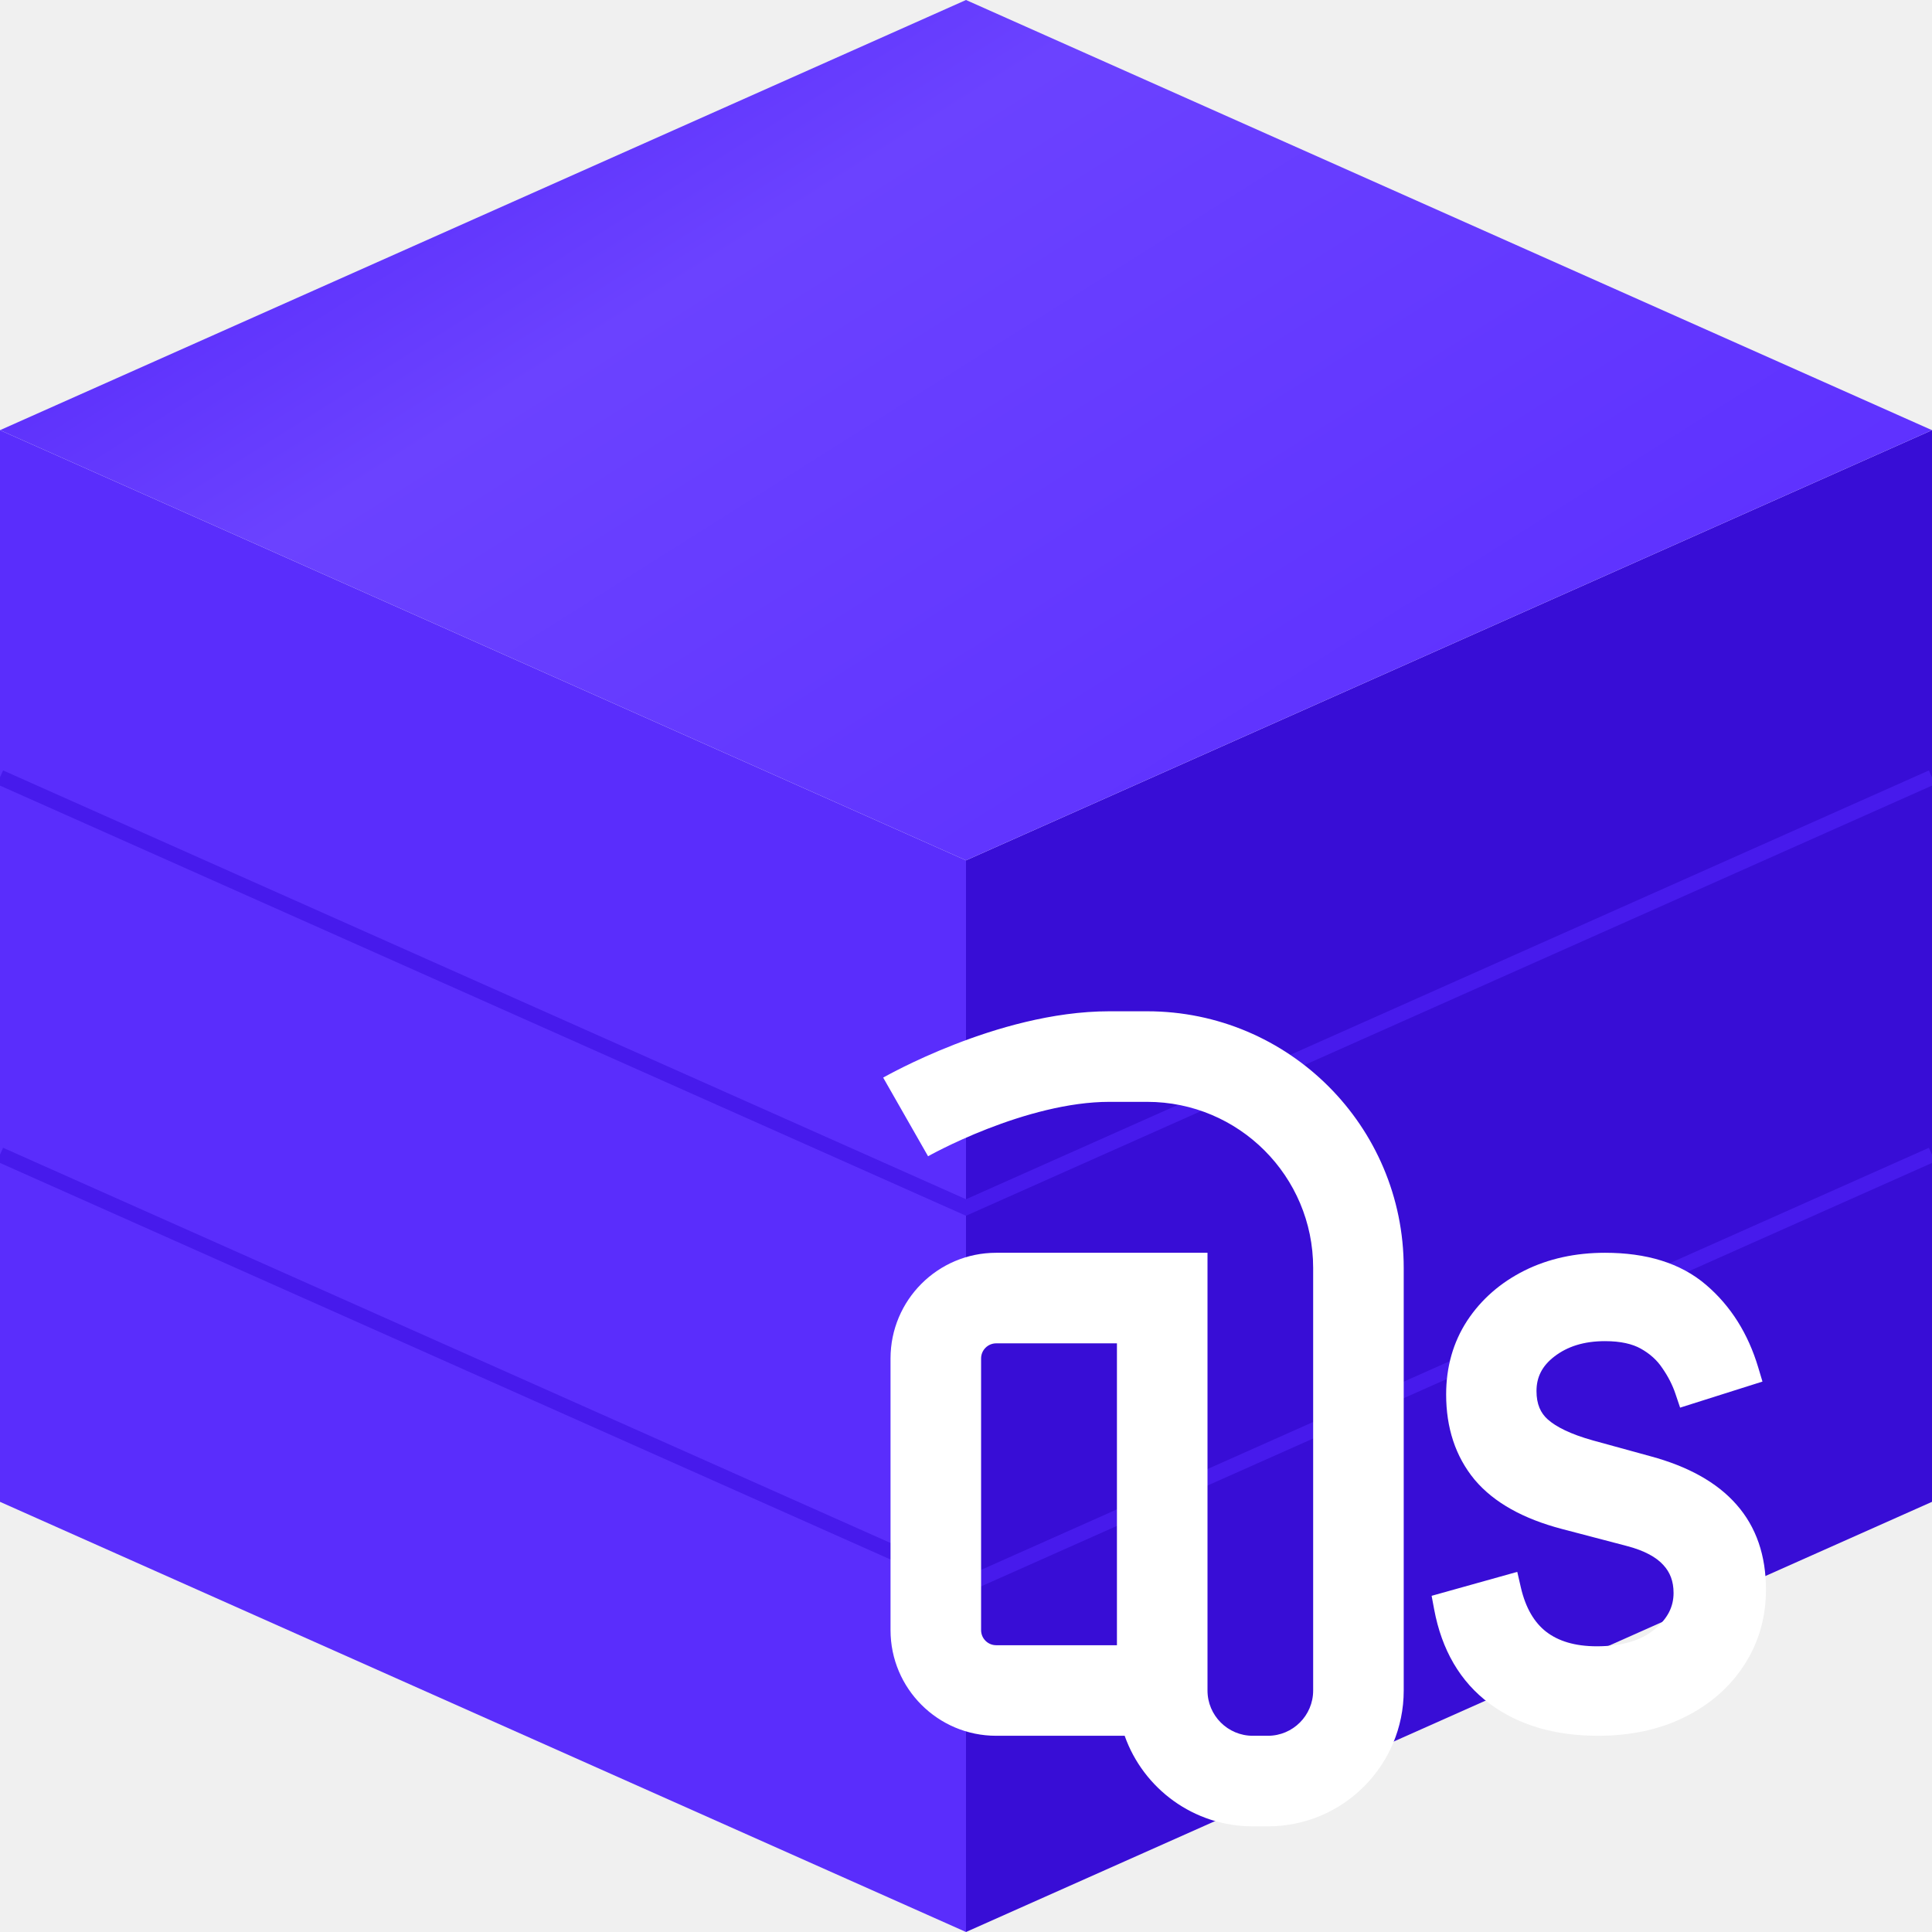
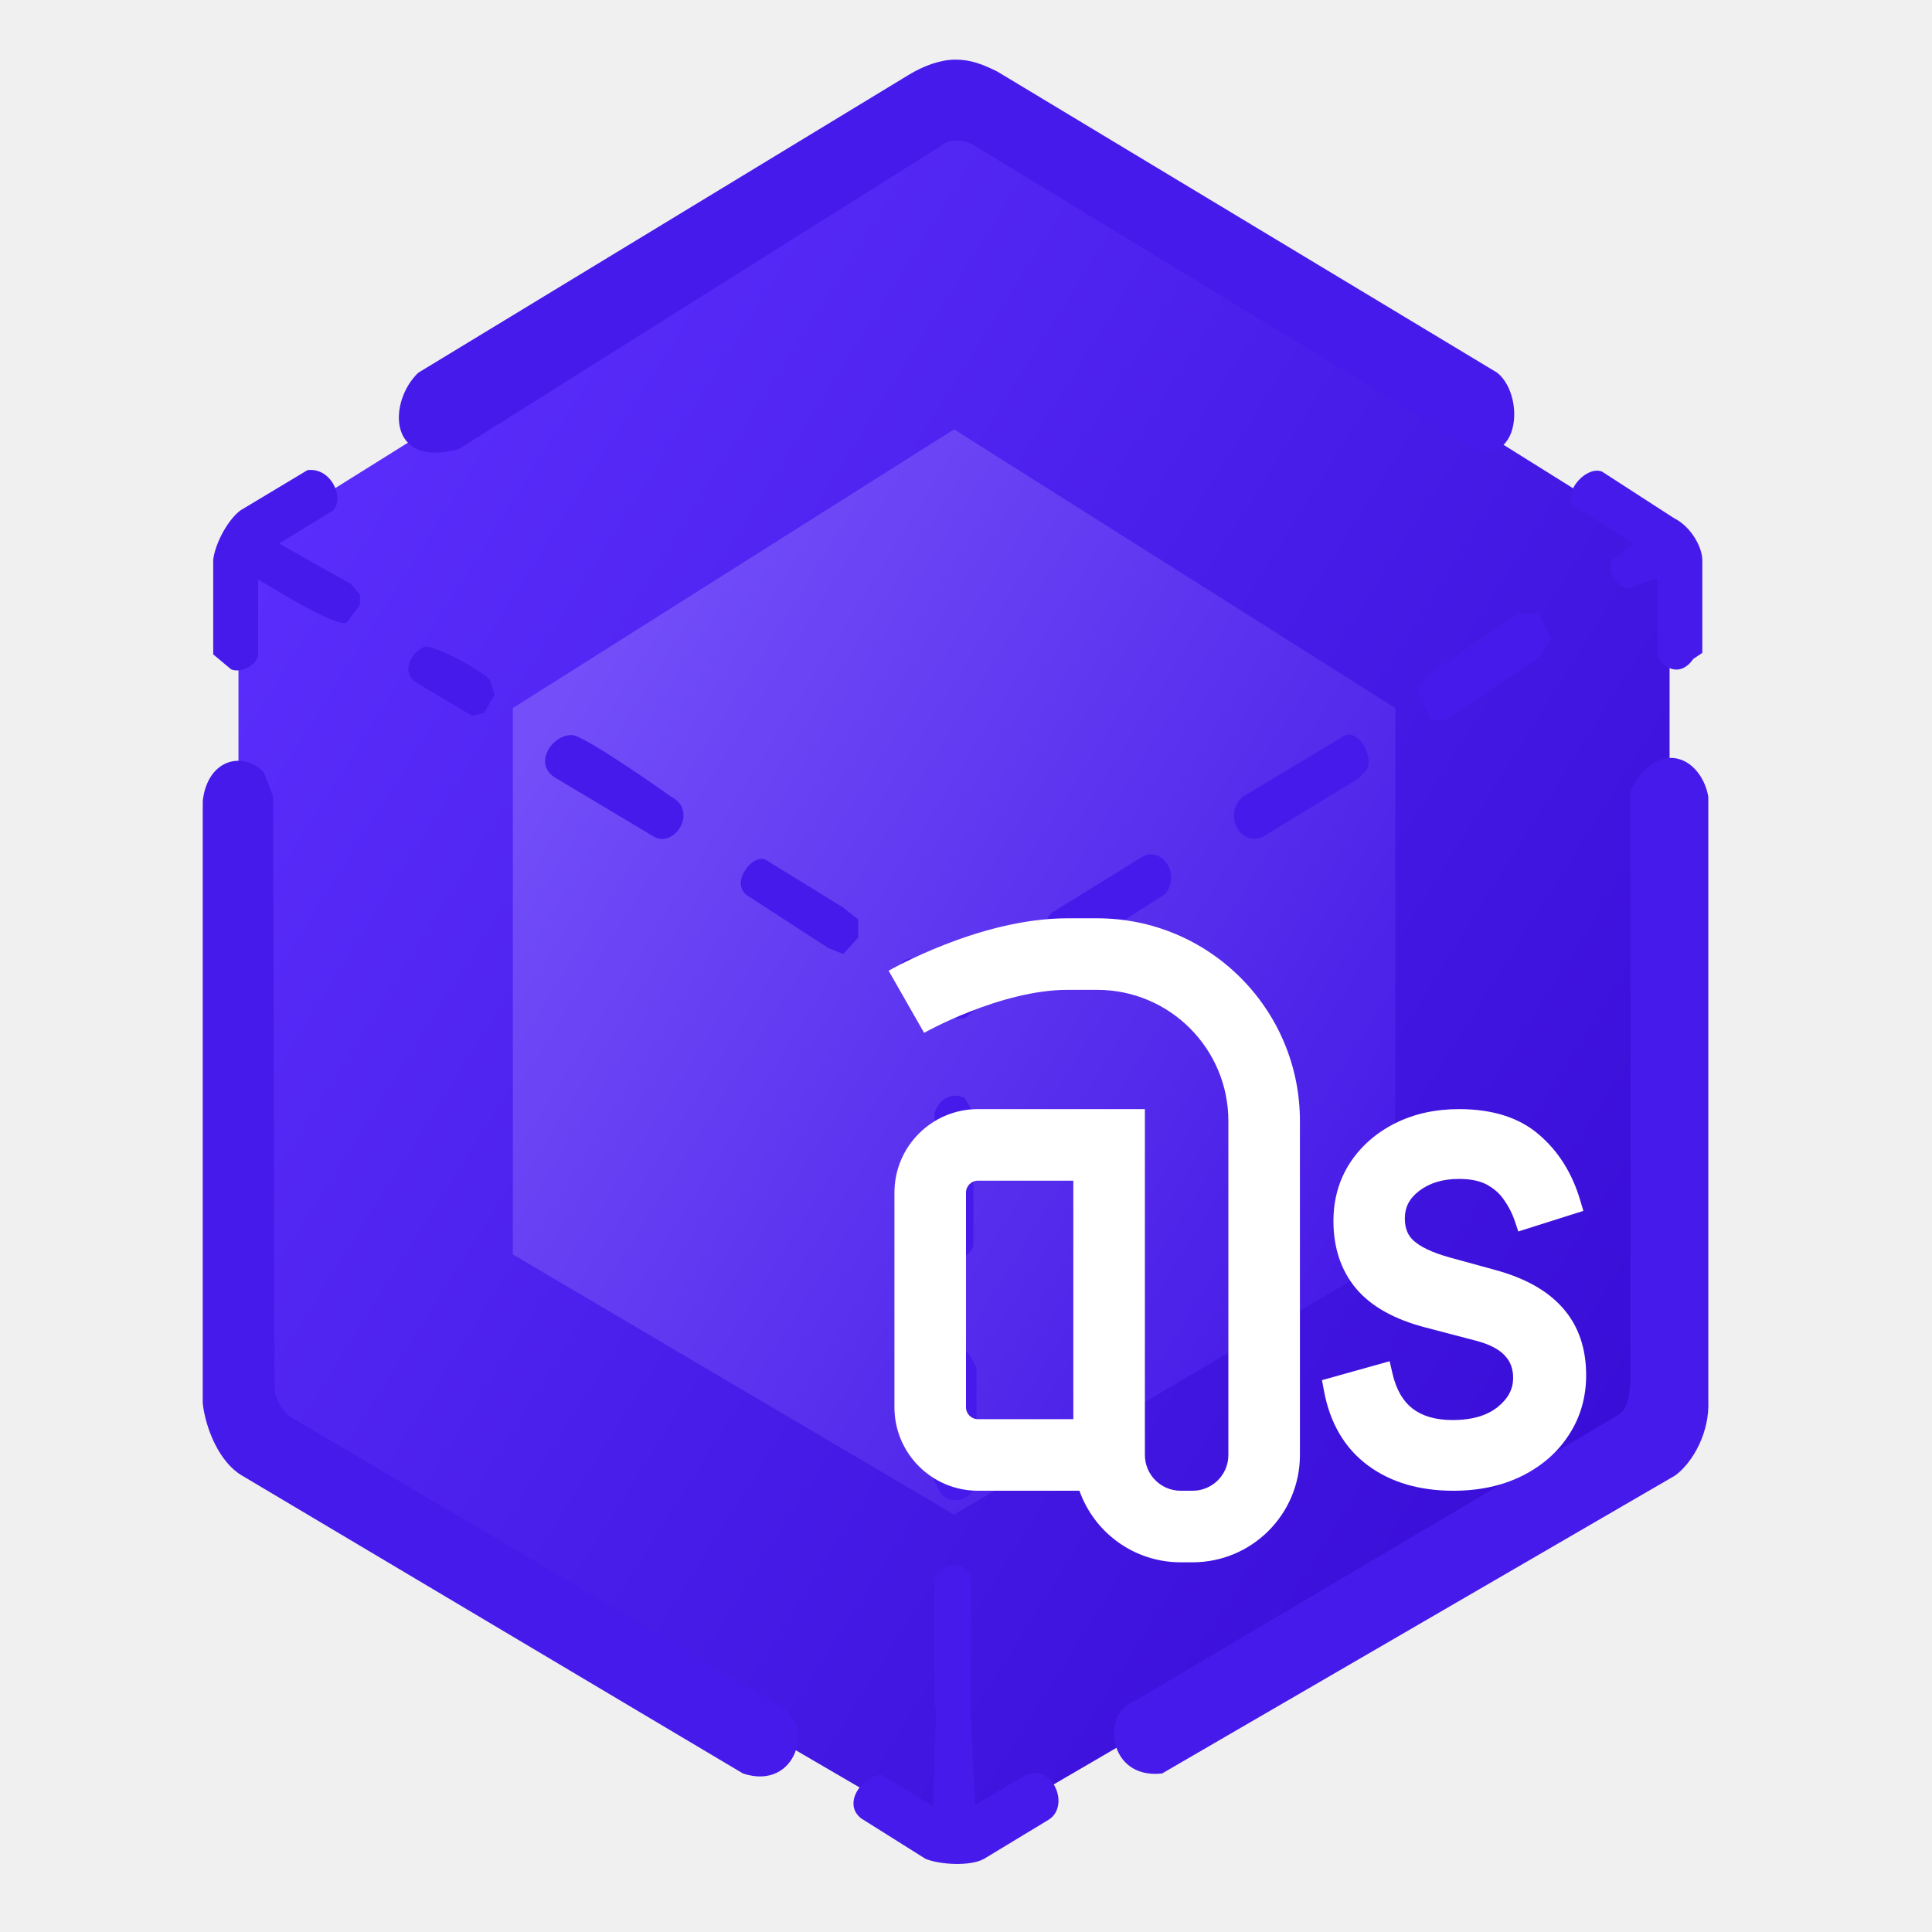
- <svg xmlns="http://www.w3.org/2000/svg" width="128" height="128" viewBox="0 0 128 128" fill="none">
-   <g clip-path="url(#clip0_2163_24)">
-     <path d="M0 99.5L64 128V57L0 28.5V99.5Z" fill="#5A2DFC" />
-     <path d="M64 128L128 99.5V28.5L64 57V128Z" fill="#380DD6" />
-     <path d="M128 76.5L64 105L0 76.5" stroke="#471AEC" />
-     <path d="M128 51.5L64 80L0 51.5" stroke="#471AEC" />
-     <path d="M64 0L128 28.5L64 57L0 28.5L64 0Z" fill="url(#paint0_linear_2163_24)" />
-     <path fill-rule="evenodd" clip-rule="evenodd" d="M73.5 67L75.999 67C85.388 67 93 74.611 93 84V112C93 116.971 88.971 121 84 121H83C79.081 121 75.748 118.496 74.512 115H66C62.134 115 59 111.866 59 108V90C59 86.134 62.134 83 66 83H80V112C80 113.657 81.343 115 83 115H84C85.657 115 87 113.657 87 112V84C87 77.925 82.075 73 75.999 73L73.5 73C70.795 73 67.825 73.85 65.403 74.795C64.219 75.257 63.222 75.719 62.526 76.064C62.179 76.236 61.909 76.377 61.73 76.472C61.642 76.52 61.576 76.556 61.535 76.579L61.492 76.603L61.487 76.605C61.488 76.605 61.488 76.605 60 74C58.512 71.395 58.512 71.395 58.513 71.395L58.517 71.392L58.525 71.388L58.548 71.374L58.626 71.331C58.691 71.295 58.781 71.246 58.897 71.184C59.127 71.061 59.454 70.889 59.865 70.686C60.684 70.281 61.843 69.743 63.222 69.205C65.925 68.15 69.705 67 73.5 67ZM74 109V89H66C65.448 89 65 89.448 65 90V108C65 108.552 65.448 109 66 109H74ZM61.486 76.606C61.485 76.606 61.485 76.607 61.486 76.606Z" fill="white" />
-     <path fill-rule="evenodd" clip-rule="evenodd" d="M116.768 91.533L111.312 93.26L110.998 92.33C110.806 91.76 110.519 91.195 110.129 90.636L110.117 90.619C109.786 90.122 109.324 89.697 108.705 89.35C108.155 89.043 107.386 88.854 106.338 88.854C104.929 88.854 103.832 89.214 102.98 89.873L102.978 89.874C102.16 90.504 101.797 91.246 101.797 92.161C101.797 93.031 102.068 93.617 102.544 94.041C103.1 94.536 104.057 95.019 105.524 95.429L105.526 95.43L109.37 96.486C111.806 97.147 113.736 98.189 115.044 99.68C116.371 101.18 117 103.086 117 105.31C117 107.153 116.523 108.83 115.555 110.313C114.604 111.786 113.28 112.934 111.614 113.762C109.932 114.598 108.006 115 105.865 115C103.054 115 100.641 114.315 98.699 112.877C96.729 111.417 95.517 109.3 95.017 106.627L94.849 105.727L100.523 104.14L100.758 105.161C101.08 106.557 101.663 107.503 102.44 108.109C103.235 108.72 104.325 109.071 105.797 109.071C107.501 109.071 108.73 108.668 109.594 107.97C110.5 107.237 110.878 106.437 110.878 105.537C110.878 104.757 110.643 104.163 110.199 103.685L110.193 103.678C109.738 103.179 108.972 102.735 107.775 102.424L103.447 101.289C100.952 100.628 98.994 99.572 97.702 98.039L97.695 98.031C96.421 96.49 95.811 94.585 95.811 92.388C95.811 90.574 96.269 88.933 97.207 87.496L97.21 87.491C98.145 86.077 99.414 84.975 100.991 84.183L100.993 84.182C102.591 83.386 104.38 83 106.338 83C109.064 83 111.338 83.67 113.036 85.13C114.673 86.528 115.817 88.362 116.485 90.589L116.768 91.533Z" fill="white" />
-   </g>
+ <svg xmlns="http://www.w3.org/2000/svg" width="162" height="162" viewBox="0 0 162 162" fill="none">
+   <path d="M19.996 46L79.996 8.5L139.996 46V119.5L79.996 154.5L19.996 119.5V46Z" fill="url(#paint0_linear_2279_260)" />
+   <path d="M43 59.373L80 36L117 59.373V105.185L80 127L43 105.185V59.373Z" fill="url(#paint1_linear_2279_260)" />
+   <path d="M137.22 65.423L136.718 66.302V115.42C136.718 116.802 136.467 118.058 135.839 118.56L95.055 142.679C92.42 143.559 92.796 149.212 97.439 148.709L140.482 123.711C141.988 122.58 143.369 120.068 143.243 117.43V66.805C142.741 63.916 139.729 61.906 137.22 65.423ZM65.188 142.931L24.153 118.686C23.526 118.058 23.023 117.179 23.023 116.299L22.898 66.805L22.145 64.795C20.388 62.911 17.377 63.664 17 67.182V117.681C17.251 119.817 18.38 122.58 20.263 123.711L62.302 148.709C66.82 150.217 68.451 144.438 65.188 142.931ZM125.549 31.255L83.635 6.005C82.38 5.377 81.376 5 80.122 5C78.867 5 77.486 5.502 76.231 6.256L35.071 31.255C32.561 33.641 32.435 39.294 38.459 37.661L78.616 12.412C79.118 12.035 79.494 11.784 80.122 11.784C80.749 11.784 81.126 11.909 81.627 12.16L121.659 36.531C127.306 40.802 128.184 33.39 125.549 31.255Z" fill="#471AEC" />
+   <path d="M29.424 48.967L23.4 45.575L27.918 42.812C28.922 41.807 27.792 39.169 25.784 39.42L20.137 42.812C19.008 43.691 18.004 45.701 17.878 46.957V54.871L19.384 56.127C20.263 56.504 21.769 55.625 21.643 54.745V48.59C23.776 49.846 28.043 52.484 29.047 52.233L30.177 50.726V49.846L29.424 48.967ZM140.357 43.44L134.333 39.545C133.078 39.043 131.196 41.053 131.824 42.309L136.969 45.575L135.212 46.957C134.584 47.836 135.839 49.721 136.843 49.218L138.976 48.465V54.871C139.353 56.002 140.859 56.881 141.988 55.248L142.741 54.745V46.957C142.741 45.952 141.863 44.193 140.357 43.44ZM86.02 148.835L81.753 151.347L81.376 143.056C81.376 142.679 81.502 132.881 81.376 132.253C81 130.745 78.49 130.997 78.365 132.63V142.679L78.49 143.559L78.239 151.473L73.972 148.835C72.341 148.835 70.584 151.222 72.216 152.478L77.612 155.869C78.867 156.372 81.376 156.498 82.506 155.869L87.902 152.603C89.784 151.473 88.278 147.83 86.02 148.835Z" fill="#471AEC" />
+   <path d="M82.004 80.498L80.498 81.251L79.243 81.126L76.733 80.372C74.851 80.121 74.977 83.01 76.357 83.638L78.365 85.397H80.874L82.882 83.764C84.514 83.387 83.635 79.493 82.004 80.498Z" fill="#471AEC" />
+   <path d="M78.365 93.436V104.617L79.494 105.621C80.749 105.873 81.753 104.742 81.627 104.24V93.311L80.874 92.055C79.494 91.426 78.49 92.557 78.365 93.436Z" fill="#471AEC" />
+   <path d="M78.239 114.792V123.962L78.867 125.218C80.121 126.6 82.004 125.218 81.878 124.213V114.666L81.251 113.536C79.996 112.279 78.239 113.787 78.239 114.792Z" fill="#471AEC" />
+   <path d="M35.572 54.243C34.443 54.745 33.565 56.379 34.945 57.258L39.588 60.022L40.592 59.77L41.471 58.263L41.094 57.007C40.09 56.002 36.2 53.992 35.572 54.243ZM48.121 61.654C46.49 61.403 44.608 63.916 46.49 65.172L54.898 70.197C56.655 71.076 58.537 67.936 56.278 66.805C56.278 66.805 49.753 62.157 48.121 61.654ZM64.184 72.081C63.055 71.579 61.172 74.091 62.678 75.096L69.455 79.493L70.71 79.995L71.965 78.613V77.106L70.71 76.101L64.184 72.081Z" fill="#471AEC" />
+   <path d="M112.373 61.906L104.216 66.805C102.584 68.187 103.839 70.95 105.847 70.197L113.878 65.298L114.506 64.669C115.384 63.539 113.753 60.65 112.373 61.906ZM127.306 51.479L119.651 56.63L118.773 57.886L120.027 60.398H121.157L129.063 55.122L130.067 53.489L129.063 51.479H127.306Z" fill="#471AEC" />
+   <path d="M95.808 71.83L88.278 76.478C86.772 77.608 88.529 79.995 89.91 79.493L91.416 78.99L97.69 74.97C99.071 73.337 97.439 70.95 95.808 71.83Z" fill="#471AEC" />
+   <path fill-rule="evenodd" clip-rule="evenodd" d="M89.5 77L91.999 77C101.388 77 109 84.611 109 94V122C109 126.971 104.971 131 100 131H99C95.081 131 91.748 128.496 90.512 125H82C78.134 125 75 121.866 75 118V100C75 96.134 78.134 93 82 93H96V122C96 123.657 97.343 125 99 125H100C101.657 125 103 123.657 103 122V94C103 87.925 98.075 83 91.999 83L89.5 83C86.795 83 83.825 83.85 81.403 84.795C80.219 85.257 79.222 85.719 78.526 86.064C78.179 86.236 77.909 86.377 77.731 86.472C77.641 86.52 77.576 86.556 77.535 86.579L77.492 86.603L77.487 86.605C77.488 86.605 77.488 86.605 76 84C74.512 81.395 74.512 81.395 74.513 81.395L74.517 81.392L74.525 81.388L74.549 81.374L74.626 81.331C74.691 81.295 74.781 81.246 74.897 81.184C75.126 81.061 75.454 80.889 75.865 80.686C76.684 80.281 77.843 79.743 79.222 79.205C81.925 78.15 85.705 77 89.5 77ZM90 119V99H82C81.448 99 81 99.448 81 100V118C81 118.552 81.448 119 82 119H90ZM77.486 86.606C77.485 86.606 77.485 86.607 77.486 86.606Z" fill="white" />
+   <path fill-rule="evenodd" clip-rule="evenodd" d="M132.768 101.533L127.312 103.26L126.998 102.33C126.806 101.76 126.519 101.195 126.129 100.636L126.117 100.619C125.786 100.122 125.324 99.697 124.705 99.35C124.155 99.043 123.386 98.854 122.338 98.854C120.929 98.854 119.832 99.214 118.98 99.873L118.978 99.874C118.16 100.504 117.797 101.246 117.797 102.161C117.797 103.031 118.068 103.617 118.544 104.041C119.1 104.536 120.057 105.019 121.524 105.429L121.526 105.43L125.37 106.486C127.806 107.147 129.736 108.189 131.044 109.68C132.371 111.18 133 113.086 133 115.31C133 117.153 132.523 118.83 131.555 120.313C130.604 121.786 129.28 122.934 127.614 123.762C125.932 124.598 124.006 125 121.865 125C119.054 125 116.641 124.315 114.699 122.877C112.729 121.417 111.517 119.3 111.017 116.627L110.849 115.727L116.523 114.14L116.758 115.161C117.08 116.557 117.663 117.503 118.44 118.109C119.235 118.72 120.325 119.071 121.797 119.071C123.501 119.071 124.73 118.668 125.594 117.97C126.5 117.237 126.878 116.437 126.878 115.537C126.878 114.757 126.643 114.163 126.199 113.685L126.193 113.678C125.738 113.179 124.972 112.735 123.775 112.424L119.447 111.289C116.952 110.628 114.994 109.572 113.702 108.039L113.695 108.031C112.421 106.49 111.811 104.585 111.811 102.388C111.811 100.574 112.269 98.933 113.207 97.496L113.21 97.491C114.145 96.077 115.414 94.975 116.991 94.183L116.993 94.182C118.591 93.386 120.38 93 122.338 93C125.064 93 127.338 93.67 129.036 95.13C130.673 96.528 131.817 98.362 132.485 100.589L132.768 101.533Z" fill="white" />
  <defs>
-     <linearGradient id="paint0_linear_2163_24" x1="55.724" y1="-19.692" x2="101.069" y2="52.233" gradientUnits="userSpaceOnUse">
-       <stop stop-color="#5628FA" />
-       <stop offset="0.317" stop-color="#6B42FF" />
-       <stop offset="1" stop-color="#5D30FF" />
+     <linearGradient id="paint0_linear_2279_260" x1="22.5" y1="46" x2="140" y2="120" gradientUnits="userSpaceOnUse">
+       <stop stop-color="#5A2DFC" />
+       <stop offset="1" stop-color="#380DD6" />
    </linearGradient>
-     <clipPath id="clip0_2163_24">
-       <rect width="128" height="128" fill="white" />
-     </clipPath>
+     <linearGradient id="paint1_linear_2279_260" x1="44.544" y1="59.373" x2="117.44" y2="104.794" gradientUnits="userSpaceOnUse">
+       <stop stop-color="#744FF9" />
+       <stop offset="1" stop-color="#461AE6" />
+     </linearGradient>
  </defs>
</svg>
